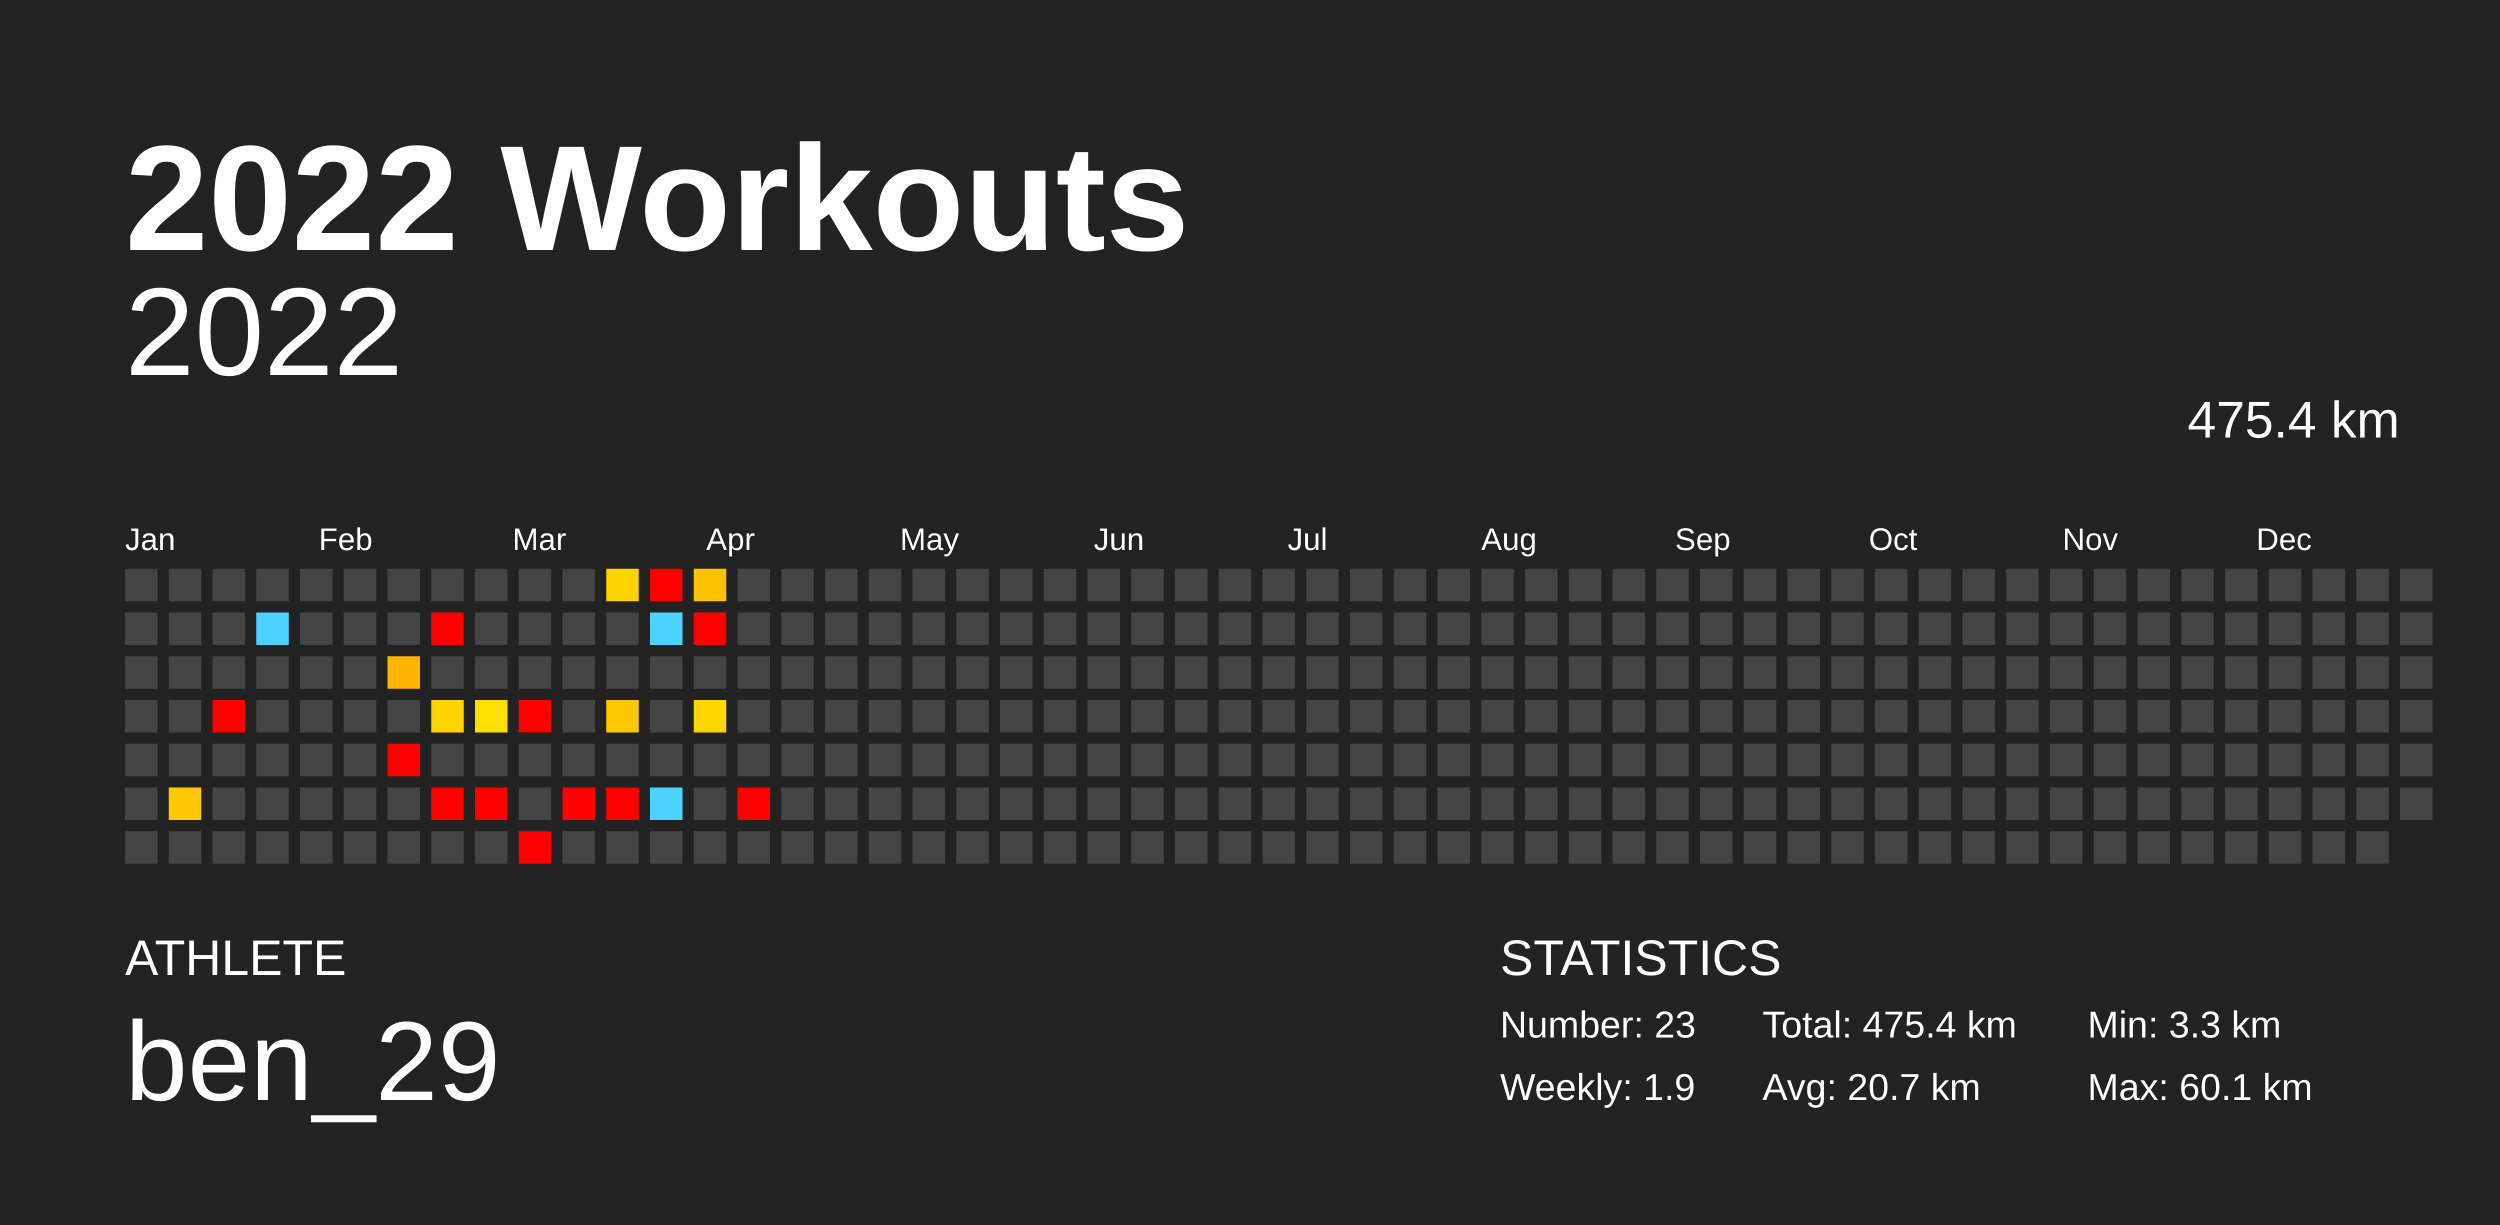
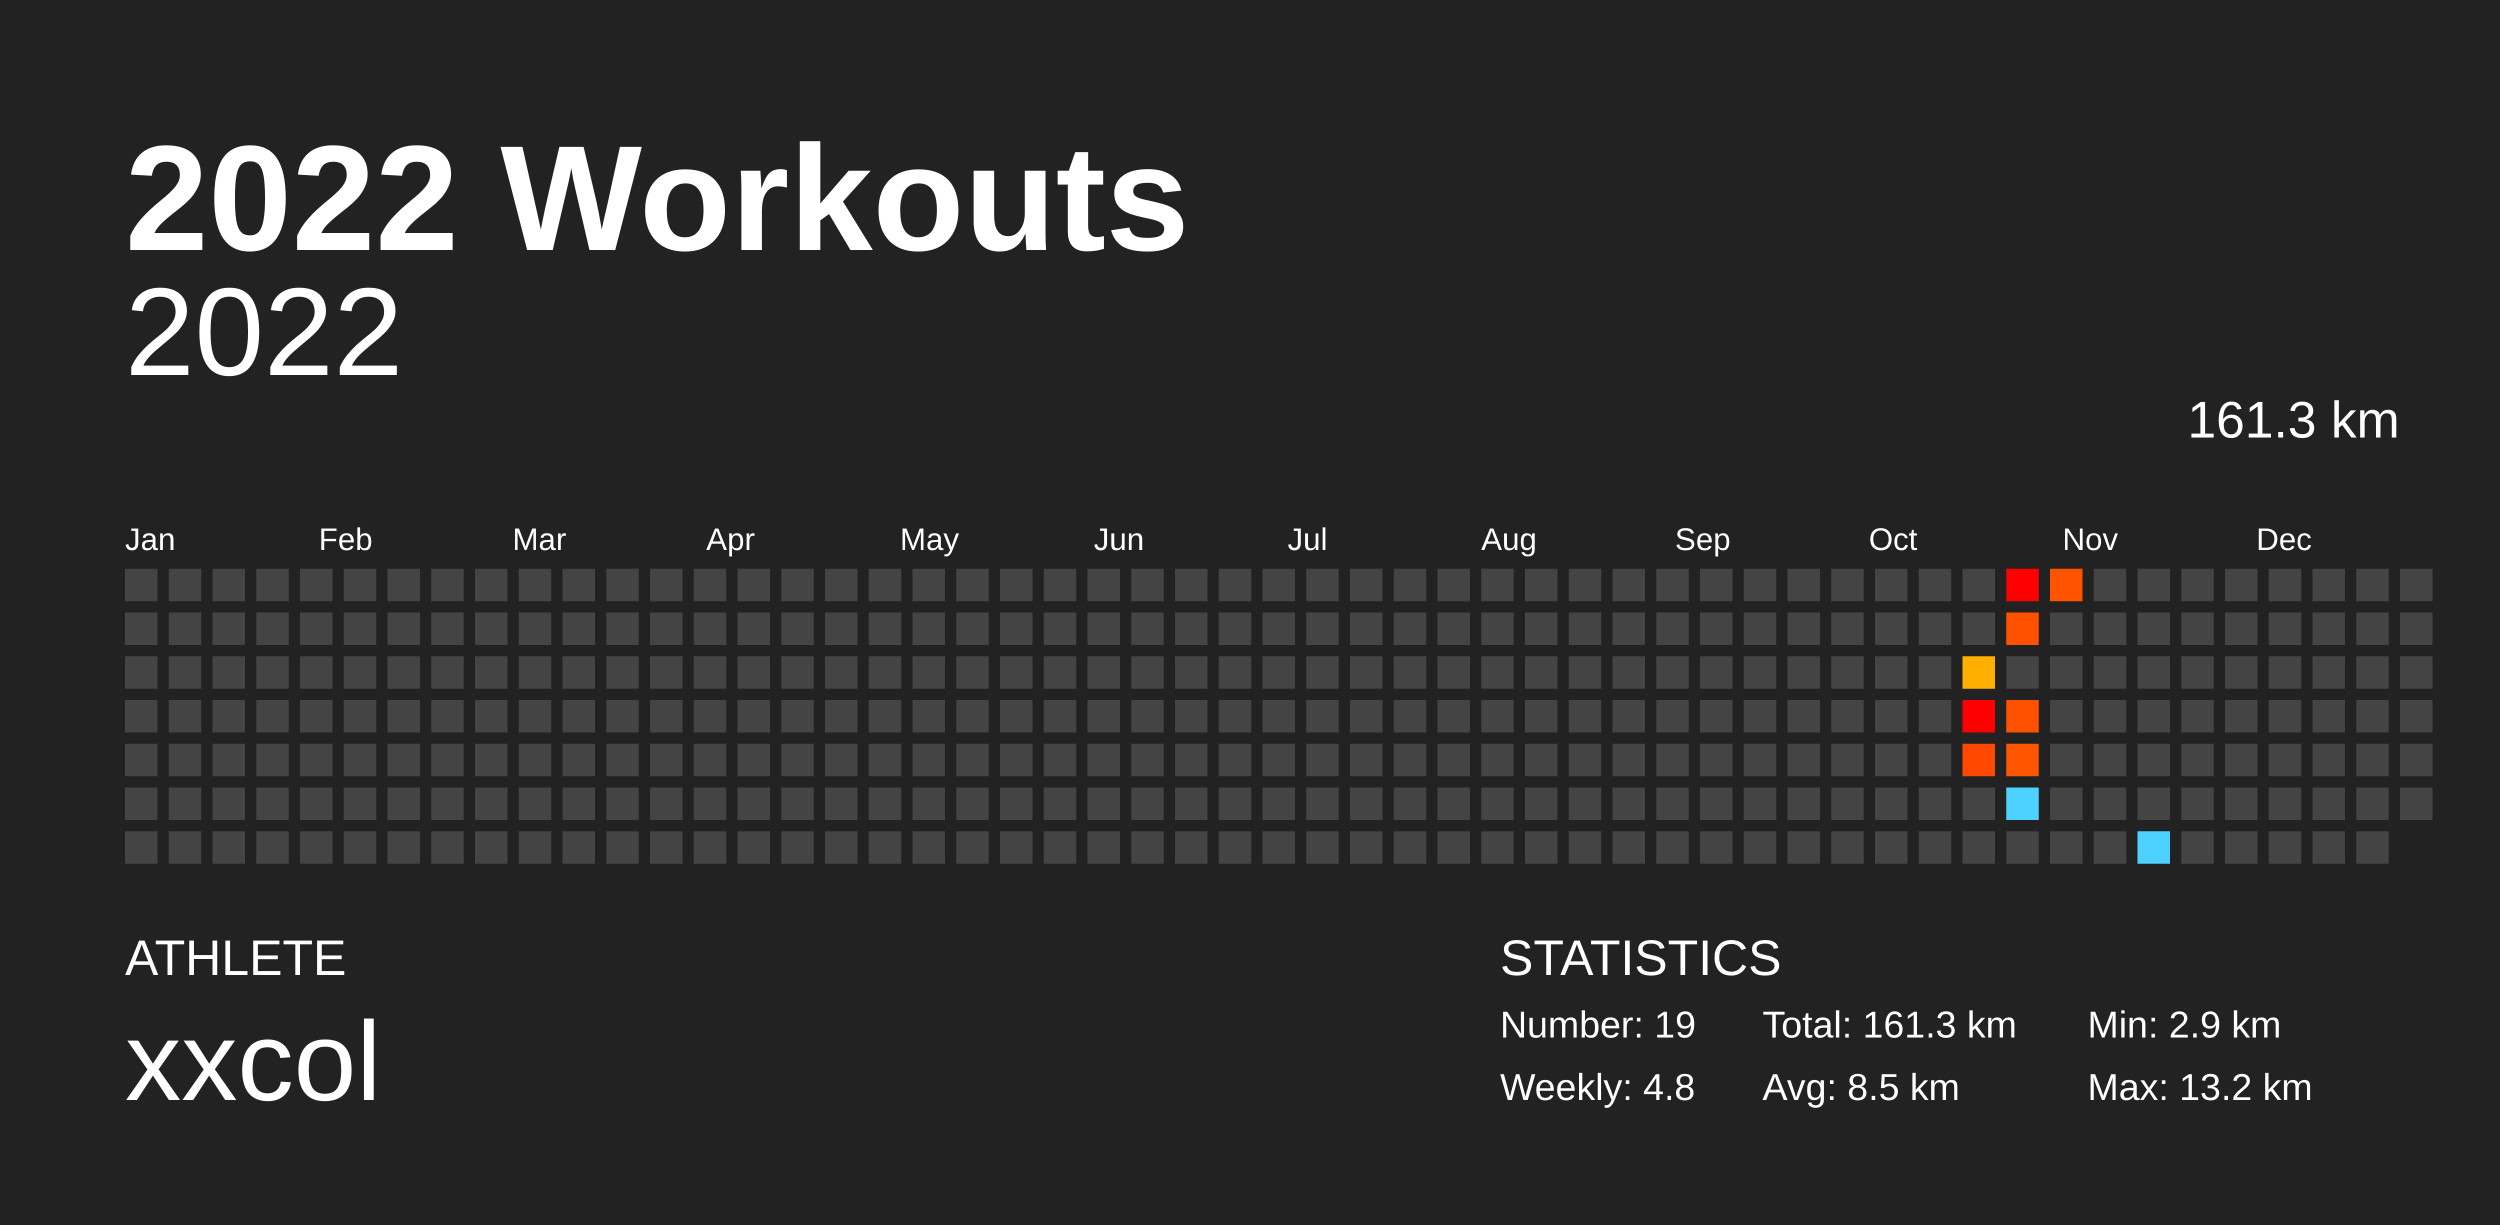
<svg xmlns="http://www.w3.org/2000/svg" baseProfile="full" height="98mm" version="1.1" viewBox="0,0,200,98" width="200mm">
  <defs />
  <rect fill="#222222" height="98" width="200" x="0" y="0" />
  <text fill="#FFFFFF" style="font-size:12px; font-family:Arial; font-weight:bold;" x="10" y="20">2022 Workouts</text>
  <text fill="#FFFFFF" style="font-size:4px; font-family:Arial" x="10" y="78">ATHLETE</text>
-   <text fill="#FFFFFF" style="font-size:9px; font-family:Arial" x="10" y="88">ben_29</text>
+   <text fill="#FFFFFF" style="font-size:9px; font-family:Arial" x="10" y="88">xxcol</text>
  <text fill="#FFFFFF" style="font-size:4px; font-family:Arial" x="120" y="78">STATISTICS</text>
-   <text fill="#FFFFFF" style="font-size:3px; font-family:Arial" x="120" y="83">Number: 23</text>
-   <text fill="#FFFFFF" style="font-size:3px; font-family:Arial" x="120" y="88">Weekly: 1.9</text>
-   <text fill="#FFFFFF" style="font-size:3px; font-family:Arial" x="141" y="83">Total: 475.4 km</text>
-   <text fill="#FFFFFF" style="font-size:3px; font-family:Arial" x="141" y="88">Avg: 20.7 km</text>
-   <text fill="#FFFFFF" style="font-size:3px; font-family:Arial" x="167" y="83">Min: 3.3 km</text>
-   <text fill="#FFFFFF" style="font-size:3px; font-family:Arial" x="167" y="88">Max: 60.1 km</text>
+   <text fill="#FFFFFF" style="font-size:3px; font-family:Arial" x="120" y="83">Number: 19</text>
+   <text fill="#FFFFFF" style="font-size:3px; font-family:Arial" x="120" y="88">Weekly: 4.8</text>
+   <text fill="#FFFFFF" style="font-size:3px; font-family:Arial" x="141" y="83">Total: 161.3 km</text>
+   <text fill="#FFFFFF" style="font-size:3px; font-family:Arial" x="141" y="88">Avg: 8.5 km</text>
+   <text fill="#FFFFFF" style="font-size:3px; font-family:Arial" x="167" y="83">Min: 2.9 km</text>
+   <text fill="#FFFFFF" style="font-size:3px; font-family:Arial" x="167" y="88">Max: 13.2 km</text>
  <text alignment-baseline="hanging" fill="#FFFFFF" style="font-size:10.0px; font-family:Arial;" x="10" y="30">2022</text>
-   <text alignment-baseline="hanging" fill="#FFFFFF" style="font-size:4.125px; font-family:Arial;" x="175" y="35">475.4 km</text>
+   <text alignment-baseline="hanging" fill="#FFFFFF" style="font-size:4.125px; font-family:Arial;" x="175" y="35">161.3 km</text>
  <text fill="#FFFFFF" style="font-size:2.5px; font-family:Arial" x="10.0" y="44">Jan</text>
  <text fill="#FFFFFF" style="font-size:2.5px; font-family:Arial" x="25.5" y="44">Feb</text>
  <text fill="#FFFFFF" style="font-size:2.5px; font-family:Arial" x="41.0" y="44">Mar</text>
  <text fill="#FFFFFF" style="font-size:2.5px; font-family:Arial" x="56.5" y="44">Apr</text>
  <text fill="#FFFFFF" style="font-size:2.5px; font-family:Arial" x="72.0" y="44">May</text>
  <text fill="#FFFFFF" style="font-size:2.5px; font-family:Arial" x="87.5" y="44">Jun</text>
  <text fill="#FFFFFF" style="font-size:2.5px; font-family:Arial" x="103.0" y="44">Jul</text>
  <text fill="#FFFFFF" style="font-size:2.5px; font-family:Arial" x="118.5" y="44">Aug</text>
  <text fill="#FFFFFF" style="font-size:2.5px; font-family:Arial" x="134.0" y="44">Sep</text>
  <text fill="#FFFFFF" style="font-size:2.5px; font-family:Arial" x="149.5" y="44">Oct</text>
  <text fill="#FFFFFF" style="font-size:2.5px; font-family:Arial" x="165.0" y="44">Nov</text>
  <text fill="#FFFFFF" style="font-size:2.5px; font-family:Arial" x="180.5" y="44">Dec</text>
  <rect fill="#444444" height="2.6" width="2.6" x="10.0" y="45.5" />
  <rect fill="#444444" height="2.6" width="2.6" x="10.0" y="49.0" />
  <rect fill="#444444" height="2.6" width="2.6" x="10.0" y="52.5" />
  <rect fill="#444444" height="2.6" width="2.6" x="10.0" y="56.0" />
  <rect fill="#444444" height="2.6" width="2.6" x="10.0" y="59.5" />
  <rect fill="#444444" height="2.6" width="2.6" x="10.0" y="63.0" />
  <rect fill="#444444" height="2.6" width="2.6" x="10.0" y="66.5" />
  <rect fill="#444444" height="2.6" width="2.6" x="13.5" y="45.5" />
  <rect fill="#444444" height="2.6" width="2.6" x="13.5" y="49.0" />
  <rect fill="#444444" height="2.6" width="2.6" x="13.5" y="52.5" />
  <rect fill="#444444" height="2.6" width="2.6" x="13.5" y="56.0" />
  <rect fill="#444444" height="2.6" width="2.6" x="13.5" y="59.5" />
-   <rect fill="#ffc800" height="2.6" width="2.6" x="13.5" y="63.0" />
+   <rect fill="#444444" height="2.6" width="2.6" x="13.5" y="63.0" />
  <rect fill="#444444" height="2.6" width="2.6" x="13.5" y="66.5" />
  <rect fill="#444444" height="2.6" width="2.6" x="17.0" y="45.5" />
  <rect fill="#444444" height="2.6" width="2.6" x="17.0" y="49.0" />
  <rect fill="#444444" height="2.6" width="2.6" x="17.0" y="52.5" />
-   <rect fill="red" height="2.6" width="2.6" x="17.0" y="56.0" />
+   <rect fill="#444444" height="2.6" width="2.6" x="17.0" y="56.0" />
  <rect fill="#444444" height="2.6" width="2.6" x="17.0" y="59.5" />
  <rect fill="#444444" height="2.6" width="2.6" x="17.0" y="63.0" />
  <rect fill="#444444" height="2.6" width="2.6" x="17.0" y="66.5" />
  <rect fill="#444444" height="2.6" width="2.6" x="20.5" y="45.5" />
-   <rect fill="#4dd2ff" height="2.6" width="2.6" x="20.5" y="49.0" />
+   <rect fill="#444444" height="2.6" width="2.6" x="20.5" y="49.0" />
  <rect fill="#444444" height="2.6" width="2.6" x="20.5" y="52.5" />
  <rect fill="#444444" height="2.6" width="2.6" x="20.5" y="56.0" />
  <rect fill="#444444" height="2.6" width="2.6" x="20.5" y="59.5" />
  <rect fill="#444444" height="2.6" width="2.6" x="20.5" y="63.0" />
  <rect fill="#444444" height="2.6" width="2.6" x="20.5" y="66.5" />
  <rect fill="#444444" height="2.6" width="2.6" x="24.0" y="45.5" />
  <rect fill="#444444" height="2.6" width="2.6" x="24.0" y="49.0" />
  <rect fill="#444444" height="2.6" width="2.6" x="24.0" y="52.5" />
  <rect fill="#444444" height="2.6" width="2.6" x="24.0" y="56.0" />
  <rect fill="#444444" height="2.6" width="2.6" x="24.0" y="59.5" />
  <rect fill="#444444" height="2.6" width="2.6" x="24.0" y="63.0" />
  <rect fill="#444444" height="2.6" width="2.6" x="24.0" y="66.5" />
  <rect fill="#444444" height="2.6" width="2.6" x="27.5" y="45.5" />
  <rect fill="#444444" height="2.6" width="2.6" x="27.5" y="49.0" />
  <rect fill="#444444" height="2.6" width="2.6" x="27.5" y="52.5" />
  <rect fill="#444444" height="2.6" width="2.6" x="27.5" y="56.0" />
  <rect fill="#444444" height="2.6" width="2.6" x="27.5" y="59.5" />
  <rect fill="#444444" height="2.6" width="2.6" x="27.5" y="63.0" />
  <rect fill="#444444" height="2.6" width="2.6" x="27.5" y="66.5" />
  <rect fill="#444444" height="2.6" width="2.6" x="31.0" y="45.5" />
  <rect fill="#444444" height="2.6" width="2.6" x="31.0" y="49.0" />
-   <rect fill="#ffb400" height="2.6" width="2.6" x="31.0" y="52.5" />
+   <rect fill="#444444" height="2.6" width="2.6" x="31.0" y="52.5" />
  <rect fill="#444444" height="2.6" width="2.6" x="31.0" y="56.0" />
-   <rect fill="red" height="2.6" width="2.6" x="31.0" y="59.5" />
+   <rect fill="#444444" height="2.6" width="2.6" x="31.0" y="59.5" />
  <rect fill="#444444" height="2.6" width="2.6" x="31.0" y="63.0" />
  <rect fill="#444444" height="2.6" width="2.6" x="31.0" y="66.5" />
  <rect fill="#444444" height="2.6" width="2.6" x="34.5" y="45.5" />
-   <rect fill="red" height="2.6" width="2.6" x="34.5" y="49.0" />
+   <rect fill="#444444" height="2.6" width="2.6" x="34.5" y="49.0" />
  <rect fill="#444444" height="2.6" width="2.6" x="34.5" y="52.5" />
-   <rect fill="#ffd400" height="2.6" width="2.6" x="34.5" y="56.0" />
+   <rect fill="#444444" height="2.6" width="2.6" x="34.5" y="56.0" />
  <rect fill="#444444" height="2.6" width="2.6" x="34.5" y="59.5" />
-   <rect fill="red" height="2.6" width="2.6" x="34.5" y="63.0" />
+   <rect fill="#444444" height="2.6" width="2.6" x="34.5" y="63.0" />
  <rect fill="#444444" height="2.6" width="2.6" x="34.5" y="66.5" />
  <rect fill="#444444" height="2.6" width="2.6" x="38.0" y="45.5" />
  <rect fill="#444444" height="2.6" width="2.6" x="38.0" y="49.0" />
  <rect fill="#444444" height="2.6" width="2.6" x="38.0" y="52.5" />
-   <rect fill="#ffdf00" height="2.6" width="2.6" x="38.0" y="56.0" />
+   <rect fill="#444444" height="2.6" width="2.6" x="38.0" y="56.0" />
  <rect fill="#444444" height="2.6" width="2.6" x="38.0" y="59.5" />
-   <rect fill="red" height="2.6" width="2.6" x="38.0" y="63.0" />
+   <rect fill="#444444" height="2.6" width="2.6" x="38.0" y="63.0" />
  <rect fill="#444444" height="2.6" width="2.6" x="38.0" y="66.5" />
  <rect fill="#444444" height="2.6" width="2.6" x="41.5" y="45.5" />
  <rect fill="#444444" height="2.6" width="2.6" x="41.5" y="49.0" />
  <rect fill="#444444" height="2.6" width="2.6" x="41.5" y="52.5" />
-   <rect fill="red" height="2.6" width="2.6" x="41.5" y="56.0" />
+   <rect fill="#444444" height="2.6" width="2.6" x="41.5" y="56.0" />
  <rect fill="#444444" height="2.6" width="2.6" x="41.5" y="59.5" />
  <rect fill="#444444" height="2.6" width="2.6" x="41.5" y="63.0" />
-   <rect fill="red" height="2.6" width="2.6" x="41.5" y="66.5" />
+   <rect fill="#444444" height="2.6" width="2.6" x="41.5" y="66.5" />
  <rect fill="#444444" height="2.6" width="2.6" x="45.0" y="45.5" />
  <rect fill="#444444" height="2.6" width="2.6" x="45.0" y="49.0" />
  <rect fill="#444444" height="2.6" width="2.6" x="45.0" y="52.5" />
  <rect fill="#444444" height="2.6" width="2.6" x="45.0" y="56.0" />
  <rect fill="#444444" height="2.6" width="2.6" x="45.0" y="59.5" />
-   <rect fill="red" height="2.6" width="2.6" x="45.0" y="63.0" />
+   <rect fill="#444444" height="2.6" width="2.6" x="45.0" y="63.0" />
  <rect fill="#444444" height="2.6" width="2.6" x="45.0" y="66.5" />
-   <rect fill="#ffd300" height="2.6" width="2.6" x="48.5" y="45.5" />
+   <rect fill="#444444" height="2.6" width="2.6" x="48.5" y="45.5" />
  <rect fill="#444444" height="2.6" width="2.6" x="48.5" y="49.0" />
  <rect fill="#444444" height="2.6" width="2.6" x="48.5" y="52.5" />
-   <rect fill="#ffc700" height="2.6" width="2.6" x="48.5" y="56.0" />
+   <rect fill="#444444" height="2.6" width="2.6" x="48.5" y="56.0" />
  <rect fill="#444444" height="2.6" width="2.6" x="48.5" y="59.5" />
-   <rect fill="red" height="2.6" width="2.6" x="48.5" y="63.0" />
+   <rect fill="#444444" height="2.6" width="2.6" x="48.5" y="63.0" />
  <rect fill="#444444" height="2.6" width="2.6" x="48.5" y="66.5" />
-   <rect fill="red" height="2.6" width="2.6" x="52.0" y="45.5" />
-   <rect fill="#4dd2ff" height="2.6" width="2.6" x="52.0" y="49.0" />
+   <rect fill="#444444" height="2.6" width="2.6" x="52.0" y="45.5" />
+   <rect fill="#444444" height="2.6" width="2.6" x="52.0" y="49.0" />
  <rect fill="#444444" height="2.6" width="2.6" x="52.0" y="52.5" />
  <rect fill="#444444" height="2.6" width="2.6" x="52.0" y="56.0" />
  <rect fill="#444444" height="2.6" width="2.6" x="52.0" y="59.5" />
-   <rect fill="#4dd2ff" height="2.6" width="2.6" x="52.0" y="63.0" />
+   <rect fill="#444444" height="2.6" width="2.6" x="52.0" y="63.0" />
  <rect fill="#444444" height="2.6" width="2.6" x="52.0" y="66.5" />
-   <rect fill="#ffc100" height="2.6" width="2.6" x="55.5" y="45.5" />
-   <rect fill="red" height="2.6" width="2.6" x="55.5" y="49.0" />
+   <rect fill="#444444" height="2.6" width="2.6" x="55.5" y="45.5" />
+   <rect fill="#444444" height="2.6" width="2.6" x="55.5" y="49.0" />
  <rect fill="#444444" height="2.6" width="2.6" x="55.5" y="52.5" />
-   <rect fill="#ffd700" height="2.6" width="2.6" x="55.5" y="56.0" />
+   <rect fill="#444444" height="2.6" width="2.6" x="55.5" y="56.0" />
  <rect fill="#444444" height="2.6" width="2.6" x="55.5" y="59.5" />
  <rect fill="#444444" height="2.6" width="2.6" x="55.5" y="63.0" />
  <rect fill="#444444" height="2.6" width="2.6" x="55.5" y="66.5" />
  <rect fill="#444444" height="2.6" width="2.6" x="59.0" y="45.5" />
  <rect fill="#444444" height="2.6" width="2.6" x="59.0" y="49.0" />
  <rect fill="#444444" height="2.6" width="2.6" x="59.0" y="52.5" />
  <rect fill="#444444" height="2.6" width="2.6" x="59.0" y="56.0" />
  <rect fill="#444444" height="2.6" width="2.6" x="59.0" y="59.5" />
-   <rect fill="red" height="2.6" width="2.6" x="59.0" y="63.0" />
+   <rect fill="#444444" height="2.6" width="2.6" x="59.0" y="63.0" />
  <rect fill="#444444" height="2.6" width="2.6" x="59.0" y="66.5" />
  <rect fill="#444444" height="2.6" width="2.6" x="62.5" y="45.5" />
  <rect fill="#444444" height="2.6" width="2.6" x="62.5" y="49.0" />
  <rect fill="#444444" height="2.6" width="2.6" x="62.5" y="52.5" />
  <rect fill="#444444" height="2.6" width="2.6" x="62.5" y="56.0" />
  <rect fill="#444444" height="2.6" width="2.6" x="62.5" y="59.5" />
  <rect fill="#444444" height="2.6" width="2.6" x="62.5" y="63.0" />
  <rect fill="#444444" height="2.6" width="2.6" x="62.5" y="66.5" />
  <rect fill="#444444" height="2.6" width="2.6" x="66.0" y="45.5" />
  <rect fill="#444444" height="2.6" width="2.6" x="66.0" y="49.0" />
  <rect fill="#444444" height="2.6" width="2.6" x="66.0" y="52.5" />
  <rect fill="#444444" height="2.6" width="2.6" x="66.0" y="56.0" />
  <rect fill="#444444" height="2.6" width="2.6" x="66.0" y="59.5" />
  <rect fill="#444444" height="2.6" width="2.6" x="66.0" y="63.0" />
  <rect fill="#444444" height="2.6" width="2.6" x="66.0" y="66.5" />
  <rect fill="#444444" height="2.6" width="2.6" x="69.5" y="45.5" />
  <rect fill="#444444" height="2.6" width="2.6" x="69.5" y="49.0" />
  <rect fill="#444444" height="2.6" width="2.6" x="69.5" y="52.5" />
  <rect fill="#444444" height="2.6" width="2.6" x="69.5" y="56.0" />
  <rect fill="#444444" height="2.6" width="2.6" x="69.5" y="59.5" />
  <rect fill="#444444" height="2.6" width="2.6" x="69.5" y="63.0" />
  <rect fill="#444444" height="2.6" width="2.6" x="69.5" y="66.5" />
  <rect fill="#444444" height="2.6" width="2.6" x="73.0" y="45.5" />
  <rect fill="#444444" height="2.6" width="2.6" x="73.0" y="49.0" />
  <rect fill="#444444" height="2.6" width="2.6" x="73.0" y="52.5" />
  <rect fill="#444444" height="2.6" width="2.6" x="73.0" y="56.0" />
  <rect fill="#444444" height="2.6" width="2.6" x="73.0" y="59.5" />
  <rect fill="#444444" height="2.6" width="2.6" x="73.0" y="63.0" />
  <rect fill="#444444" height="2.6" width="2.6" x="73.0" y="66.5" />
  <rect fill="#444444" height="2.6" width="2.6" x="76.5" y="45.5" />
  <rect fill="#444444" height="2.6" width="2.6" x="76.5" y="49.0" />
  <rect fill="#444444" height="2.6" width="2.6" x="76.5" y="52.5" />
  <rect fill="#444444" height="2.6" width="2.6" x="76.5" y="56.0" />
  <rect fill="#444444" height="2.6" width="2.6" x="76.5" y="59.5" />
  <rect fill="#444444" height="2.6" width="2.6" x="76.5" y="63.0" />
  <rect fill="#444444" height="2.6" width="2.6" x="76.5" y="66.5" />
  <rect fill="#444444" height="2.6" width="2.6" x="80.0" y="45.5" />
  <rect fill="#444444" height="2.6" width="2.6" x="80.0" y="49.0" />
  <rect fill="#444444" height="2.6" width="2.6" x="80.0" y="52.5" />
  <rect fill="#444444" height="2.6" width="2.6" x="80.0" y="56.0" />
  <rect fill="#444444" height="2.6" width="2.6" x="80.0" y="59.5" />
  <rect fill="#444444" height="2.6" width="2.6" x="80.0" y="63.0" />
  <rect fill="#444444" height="2.6" width="2.6" x="80.0" y="66.5" />
  <rect fill="#444444" height="2.6" width="2.6" x="83.5" y="45.5" />
  <rect fill="#444444" height="2.6" width="2.6" x="83.5" y="49.0" />
  <rect fill="#444444" height="2.6" width="2.6" x="83.5" y="52.5" />
  <rect fill="#444444" height="2.6" width="2.6" x="83.5" y="56.0" />
  <rect fill="#444444" height="2.6" width="2.6" x="83.5" y="59.5" />
  <rect fill="#444444" height="2.6" width="2.6" x="83.5" y="63.0" />
  <rect fill="#444444" height="2.6" width="2.6" x="83.5" y="66.5" />
  <rect fill="#444444" height="2.6" width="2.6" x="87.0" y="45.5" />
  <rect fill="#444444" height="2.6" width="2.6" x="87.0" y="49.0" />
  <rect fill="#444444" height="2.6" width="2.6" x="87.0" y="52.5" />
  <rect fill="#444444" height="2.6" width="2.6" x="87.0" y="56.0" />
  <rect fill="#444444" height="2.6" width="2.6" x="87.0" y="59.5" />
  <rect fill="#444444" height="2.6" width="2.6" x="87.0" y="63.0" />
  <rect fill="#444444" height="2.6" width="2.6" x="87.0" y="66.5" />
  <rect fill="#444444" height="2.6" width="2.6" x="90.5" y="45.5" />
  <rect fill="#444444" height="2.6" width="2.6" x="90.5" y="49.0" />
  <rect fill="#444444" height="2.6" width="2.6" x="90.5" y="52.5" />
  <rect fill="#444444" height="2.6" width="2.6" x="90.5" y="56.0" />
  <rect fill="#444444" height="2.6" width="2.6" x="90.5" y="59.5" />
  <rect fill="#444444" height="2.6" width="2.6" x="90.5" y="63.0" />
  <rect fill="#444444" height="2.6" width="2.6" x="90.5" y="66.5" />
  <rect fill="#444444" height="2.6" width="2.6" x="94.0" y="45.5" />
  <rect fill="#444444" height="2.6" width="2.6" x="94.0" y="49.0" />
  <rect fill="#444444" height="2.6" width="2.6" x="94.0" y="52.5" />
  <rect fill="#444444" height="2.6" width="2.6" x="94.0" y="56.0" />
  <rect fill="#444444" height="2.6" width="2.6" x="94.0" y="59.5" />
  <rect fill="#444444" height="2.6" width="2.6" x="94.0" y="63.0" />
  <rect fill="#444444" height="2.6" width="2.6" x="94.0" y="66.5" />
  <rect fill="#444444" height="2.6" width="2.6" x="97.5" y="45.5" />
  <rect fill="#444444" height="2.6" width="2.6" x="97.5" y="49.0" />
  <rect fill="#444444" height="2.6" width="2.6" x="97.5" y="52.5" />
  <rect fill="#444444" height="2.6" width="2.6" x="97.5" y="56.0" />
  <rect fill="#444444" height="2.6" width="2.6" x="97.5" y="59.5" />
  <rect fill="#444444" height="2.6" width="2.6" x="97.5" y="63.0" />
  <rect fill="#444444" height="2.6" width="2.6" x="97.5" y="66.5" />
  <rect fill="#444444" height="2.6" width="2.6" x="101.0" y="45.5" />
  <rect fill="#444444" height="2.6" width="2.6" x="101.0" y="49.0" />
  <rect fill="#444444" height="2.6" width="2.6" x="101.0" y="52.5" />
  <rect fill="#444444" height="2.6" width="2.6" x="101.0" y="56.0" />
  <rect fill="#444444" height="2.6" width="2.6" x="101.0" y="59.5" />
  <rect fill="#444444" height="2.6" width="2.6" x="101.0" y="63.0" />
  <rect fill="#444444" height="2.6" width="2.6" x="101.0" y="66.5" />
  <rect fill="#444444" height="2.6" width="2.6" x="104.5" y="45.5" />
  <rect fill="#444444" height="2.6" width="2.6" x="104.5" y="49.0" />
  <rect fill="#444444" height="2.6" width="2.6" x="104.5" y="52.5" />
  <rect fill="#444444" height="2.6" width="2.6" x="104.5" y="56.0" />
  <rect fill="#444444" height="2.6" width="2.6" x="104.5" y="59.5" />
  <rect fill="#444444" height="2.6" width="2.6" x="104.5" y="63.0" />
  <rect fill="#444444" height="2.6" width="2.6" x="104.5" y="66.5" />
  <rect fill="#444444" height="2.6" width="2.6" x="108.0" y="45.5" />
  <rect fill="#444444" height="2.6" width="2.6" x="108.0" y="49.0" />
  <rect fill="#444444" height="2.6" width="2.6" x="108.0" y="52.5" />
  <rect fill="#444444" height="2.6" width="2.6" x="108.0" y="56.0" />
  <rect fill="#444444" height="2.6" width="2.6" x="108.0" y="59.5" />
  <rect fill="#444444" height="2.6" width="2.6" x="108.0" y="63.0" />
  <rect fill="#444444" height="2.6" width="2.6" x="108.0" y="66.5" />
  <rect fill="#444444" height="2.6" width="2.6" x="111.5" y="45.5" />
  <rect fill="#444444" height="2.6" width="2.6" x="111.5" y="49.0" />
  <rect fill="#444444" height="2.6" width="2.6" x="111.5" y="52.5" />
  <rect fill="#444444" height="2.6" width="2.6" x="111.5" y="56.0" />
  <rect fill="#444444" height="2.6" width="2.6" x="111.5" y="59.5" />
  <rect fill="#444444" height="2.6" width="2.6" x="111.5" y="63.0" />
  <rect fill="#444444" height="2.6" width="2.6" x="111.5" y="66.5" />
  <rect fill="#444444" height="2.6" width="2.6" x="115.0" y="45.5" />
  <rect fill="#444444" height="2.6" width="2.6" x="115.0" y="49.0" />
  <rect fill="#444444" height="2.6" width="2.6" x="115.0" y="52.5" />
  <rect fill="#444444" height="2.6" width="2.6" x="115.0" y="56.0" />
  <rect fill="#444444" height="2.6" width="2.6" x="115.0" y="59.5" />
  <rect fill="#444444" height="2.6" width="2.6" x="115.0" y="63.0" />
  <rect fill="#444444" height="2.6" width="2.6" x="115.0" y="66.5" />
  <rect fill="#444444" height="2.6" width="2.6" x="118.5" y="45.5" />
  <rect fill="#444444" height="2.6" width="2.6" x="118.5" y="49.0" />
  <rect fill="#444444" height="2.6" width="2.6" x="118.5" y="52.5" />
  <rect fill="#444444" height="2.6" width="2.6" x="118.5" y="56.0" />
  <rect fill="#444444" height="2.6" width="2.6" x="118.5" y="59.5" />
  <rect fill="#444444" height="2.6" width="2.6" x="118.5" y="63.0" />
  <rect fill="#444444" height="2.6" width="2.6" x="118.5" y="66.5" />
  <rect fill="#444444" height="2.6" width="2.6" x="122.0" y="45.5" />
  <rect fill="#444444" height="2.6" width="2.6" x="122.0" y="49.0" />
  <rect fill="#444444" height="2.6" width="2.6" x="122.0" y="52.5" />
  <rect fill="#444444" height="2.6" width="2.6" x="122.0" y="56.0" />
  <rect fill="#444444" height="2.6" width="2.6" x="122.0" y="59.5" />
  <rect fill="#444444" height="2.6" width="2.6" x="122.0" y="63.0" />
  <rect fill="#444444" height="2.6" width="2.6" x="122.0" y="66.5" />
  <rect fill="#444444" height="2.6" width="2.6" x="125.5" y="45.5" />
  <rect fill="#444444" height="2.6" width="2.6" x="125.5" y="49.0" />
  <rect fill="#444444" height="2.6" width="2.6" x="125.5" y="52.5" />
  <rect fill="#444444" height="2.6" width="2.6" x="125.5" y="56.0" />
  <rect fill="#444444" height="2.6" width="2.6" x="125.5" y="59.5" />
  <rect fill="#444444" height="2.6" width="2.6" x="125.5" y="63.0" />
  <rect fill="#444444" height="2.6" width="2.6" x="125.5" y="66.5" />
  <rect fill="#444444" height="2.6" width="2.6" x="129.0" y="45.5" />
  <rect fill="#444444" height="2.6" width="2.6" x="129.0" y="49.0" />
  <rect fill="#444444" height="2.6" width="2.6" x="129.0" y="52.5" />
  <rect fill="#444444" height="2.6" width="2.6" x="129.0" y="56.0" />
  <rect fill="#444444" height="2.6" width="2.6" x="129.0" y="59.5" />
  <rect fill="#444444" height="2.6" width="2.6" x="129.0" y="63.0" />
  <rect fill="#444444" height="2.6" width="2.6" x="129.0" y="66.5" />
  <rect fill="#444444" height="2.6" width="2.6" x="132.5" y="45.5" />
  <rect fill="#444444" height="2.6" width="2.6" x="132.5" y="49.0" />
  <rect fill="#444444" height="2.6" width="2.6" x="132.5" y="52.5" />
  <rect fill="#444444" height="2.6" width="2.6" x="132.5" y="56.0" />
  <rect fill="#444444" height="2.6" width="2.6" x="132.5" y="59.5" />
  <rect fill="#444444" height="2.6" width="2.6" x="132.5" y="63.0" />
  <rect fill="#444444" height="2.6" width="2.6" x="132.5" y="66.5" />
  <rect fill="#444444" height="2.6" width="2.6" x="136.0" y="45.5" />
  <rect fill="#444444" height="2.6" width="2.6" x="136.0" y="49.0" />
  <rect fill="#444444" height="2.6" width="2.6" x="136.0" y="52.5" />
  <rect fill="#444444" height="2.6" width="2.6" x="136.0" y="56.0" />
  <rect fill="#444444" height="2.6" width="2.6" x="136.0" y="59.5" />
  <rect fill="#444444" height="2.6" width="2.6" x="136.0" y="63.0" />
  <rect fill="#444444" height="2.6" width="2.6" x="136.0" y="66.5" />
  <rect fill="#444444" height="2.6" width="2.6" x="139.5" y="45.5" />
  <rect fill="#444444" height="2.6" width="2.6" x="139.5" y="49.0" />
  <rect fill="#444444" height="2.6" width="2.6" x="139.5" y="52.5" />
  <rect fill="#444444" height="2.6" width="2.6" x="139.5" y="56.0" />
  <rect fill="#444444" height="2.6" width="2.6" x="139.5" y="59.5" />
  <rect fill="#444444" height="2.6" width="2.6" x="139.5" y="63.0" />
  <rect fill="#444444" height="2.6" width="2.6" x="139.5" y="66.5" />
  <rect fill="#444444" height="2.6" width="2.6" x="143.0" y="45.5" />
  <rect fill="#444444" height="2.6" width="2.6" x="143.0" y="49.0" />
  <rect fill="#444444" height="2.6" width="2.6" x="143.0" y="52.5" />
  <rect fill="#444444" height="2.6" width="2.6" x="143.0" y="56.0" />
  <rect fill="#444444" height="2.6" width="2.6" x="143.0" y="59.5" />
  <rect fill="#444444" height="2.6" width="2.6" x="143.0" y="63.0" />
  <rect fill="#444444" height="2.6" width="2.6" x="143.0" y="66.5" />
  <rect fill="#444444" height="2.6" width="2.6" x="146.5" y="45.5" />
  <rect fill="#444444" height="2.6" width="2.6" x="146.5" y="49.0" />
  <rect fill="#444444" height="2.6" width="2.6" x="146.5" y="52.5" />
  <rect fill="#444444" height="2.6" width="2.6" x="146.5" y="56.0" />
  <rect fill="#444444" height="2.6" width="2.6" x="146.5" y="59.5" />
  <rect fill="#444444" height="2.6" width="2.6" x="146.5" y="63.0" />
  <rect fill="#444444" height="2.6" width="2.6" x="146.5" y="66.5" />
  <rect fill="#444444" height="2.6" width="2.6" x="150.0" y="45.5" />
  <rect fill="#444444" height="2.6" width="2.6" x="150.0" y="49.0" />
  <rect fill="#444444" height="2.6" width="2.6" x="150.0" y="52.5" />
  <rect fill="#444444" height="2.6" width="2.6" x="150.0" y="56.0" />
  <rect fill="#444444" height="2.6" width="2.6" x="150.0" y="59.5" />
  <rect fill="#444444" height="2.6" width="2.6" x="150.0" y="63.0" />
  <rect fill="#444444" height="2.6" width="2.6" x="150.0" y="66.5" />
  <rect fill="#444444" height="2.6" width="2.6" x="153.5" y="45.5" />
  <rect fill="#444444" height="2.6" width="2.6" x="153.5" y="49.0" />
  <rect fill="#444444" height="2.6" width="2.6" x="153.5" y="52.5" />
  <rect fill="#444444" height="2.6" width="2.6" x="153.5" y="56.0" />
  <rect fill="#444444" height="2.6" width="2.6" x="153.5" y="59.5" />
  <rect fill="#444444" height="2.6" width="2.6" x="153.5" y="63.0" />
  <rect fill="#444444" height="2.6" width="2.6" x="153.5" y="66.5" />
  <rect fill="#444444" height="2.6" width="2.6" x="157.0" y="45.5" />
  <rect fill="#444444" height="2.6" width="2.6" x="157.0" y="49.0" />
-   <rect fill="#444444" height="2.6" width="2.6" x="157.0" y="52.5" />
-   <rect fill="#444444" height="2.6" width="2.6" x="157.0" y="56.0" />
-   <rect fill="#444444" height="2.6" width="2.6" x="157.0" y="59.5" />
+   <rect fill="#ffaf00" height="2.6" width="2.6" x="157.0" y="52.5" />
+   <rect fill="red" height="2.6" width="2.6" x="157.0" y="56.0" />
+   <rect fill="#ff4900" height="2.6" width="2.6" x="157.0" y="59.5" />
  <rect fill="#444444" height="2.6" width="2.6" x="157.0" y="63.0" />
  <rect fill="#444444" height="2.6" width="2.6" x="157.0" y="66.5" />
-   <rect fill="#444444" height="2.6" width="2.6" x="160.5" y="45.5" />
-   <rect fill="#444444" height="2.6" width="2.6" x="160.5" y="49.0" />
+   <rect fill="red" height="2.6" width="2.6" x="160.5" y="45.5" />
+   <rect fill="#ff5100" height="2.6" width="2.6" x="160.5" y="49.0" />
  <rect fill="#444444" height="2.6" width="2.6" x="160.5" y="52.5" />
-   <rect fill="#444444" height="2.6" width="2.6" x="160.5" y="56.0" />
-   <rect fill="#444444" height="2.6" width="2.6" x="160.5" y="59.5" />
-   <rect fill="#444444" height="2.6" width="2.6" x="160.5" y="63.0" />
+   <rect fill="#ff5100" height="2.6" width="2.6" x="160.5" y="56.0" />
+   <rect fill="#ff5400" height="2.6" width="2.6" x="160.5" y="59.5" />
+   <rect fill="#4dd2ff" height="2.6" width="2.6" x="160.5" y="63.0" />
  <rect fill="#444444" height="2.6" width="2.6" x="160.5" y="66.5" />
-   <rect fill="#444444" height="2.6" width="2.6" x="164.0" y="45.5" />
+   <rect fill="#ff5300" height="2.6" width="2.6" x="164.0" y="45.5" />
  <rect fill="#444444" height="2.6" width="2.6" x="164.0" y="49.0" />
  <rect fill="#444444" height="2.6" width="2.6" x="164.0" y="52.5" />
  <rect fill="#444444" height="2.6" width="2.6" x="164.0" y="56.0" />
  <rect fill="#444444" height="2.6" width="2.6" x="164.0" y="59.5" />
  <rect fill="#444444" height="2.6" width="2.6" x="164.0" y="63.0" />
  <rect fill="#444444" height="2.6" width="2.6" x="164.0" y="66.5" />
  <rect fill="#444444" height="2.6" width="2.6" x="167.5" y="45.5" />
  <rect fill="#444444" height="2.6" width="2.6" x="167.5" y="49.0" />
  <rect fill="#444444" height="2.6" width="2.6" x="167.5" y="52.5" />
  <rect fill="#444444" height="2.6" width="2.6" x="167.5" y="56.0" />
  <rect fill="#444444" height="2.6" width="2.6" x="167.5" y="59.5" />
  <rect fill="#444444" height="2.6" width="2.6" x="167.5" y="63.0" />
  <rect fill="#444444" height="2.6" width="2.6" x="167.5" y="66.5" />
  <rect fill="#444444" height="2.6" width="2.6" x="171.0" y="45.5" />
  <rect fill="#444444" height="2.6" width="2.6" x="171.0" y="49.0" />
  <rect fill="#444444" height="2.6" width="2.6" x="171.0" y="52.5" />
  <rect fill="#444444" height="2.6" width="2.6" x="171.0" y="56.0" />
  <rect fill="#444444" height="2.6" width="2.6" x="171.0" y="59.5" />
  <rect fill="#444444" height="2.6" width="2.6" x="171.0" y="63.0" />
-   <rect fill="#444444" height="2.6" width="2.6" x="171.0" y="66.5" />
+   <rect fill="#4dd2ff" height="2.6" width="2.6" x="171.0" y="66.5" />
  <rect fill="#444444" height="2.6" width="2.6" x="174.5" y="45.5" />
  <rect fill="#444444" height="2.6" width="2.6" x="174.5" y="49.0" />
  <rect fill="#444444" height="2.6" width="2.6" x="174.5" y="52.5" />
  <rect fill="#444444" height="2.6" width="2.6" x="174.5" y="56.0" />
  <rect fill="#444444" height="2.6" width="2.6" x="174.5" y="59.5" />
  <rect fill="#444444" height="2.6" width="2.6" x="174.5" y="63.0" />
  <rect fill="#444444" height="2.6" width="2.6" x="174.5" y="66.5" />
  <rect fill="#444444" height="2.6" width="2.6" x="178.0" y="45.5" />
  <rect fill="#444444" height="2.6" width="2.6" x="178.0" y="49.0" />
  <rect fill="#444444" height="2.6" width="2.6" x="178.0" y="52.5" />
  <rect fill="#444444" height="2.6" width="2.6" x="178.0" y="56.0" />
  <rect fill="#444444" height="2.6" width="2.6" x="178.0" y="59.5" />
  <rect fill="#444444" height="2.6" width="2.6" x="178.0" y="63.0" />
  <rect fill="#444444" height="2.6" width="2.6" x="178.0" y="66.5" />
  <rect fill="#444444" height="2.6" width="2.6" x="181.5" y="45.5" />
  <rect fill="#444444" height="2.6" width="2.6" x="181.5" y="49.0" />
  <rect fill="#444444" height="2.6" width="2.6" x="181.5" y="52.5" />
  <rect fill="#444444" height="2.6" width="2.6" x="181.5" y="56.0" />
  <rect fill="#444444" height="2.6" width="2.6" x="181.5" y="59.5" />
  <rect fill="#444444" height="2.6" width="2.6" x="181.5" y="63.0" />
  <rect fill="#444444" height="2.6" width="2.6" x="181.5" y="66.5" />
  <rect fill="#444444" height="2.6" width="2.6" x="185.0" y="45.5" />
  <rect fill="#444444" height="2.6" width="2.6" x="185.0" y="49.0" />
  <rect fill="#444444" height="2.6" width="2.6" x="185.0" y="52.5" />
  <rect fill="#444444" height="2.6" width="2.6" x="185.0" y="56.0" />
  <rect fill="#444444" height="2.6" width="2.6" x="185.0" y="59.5" />
  <rect fill="#444444" height="2.6" width="2.6" x="185.0" y="63.0" />
  <rect fill="#444444" height="2.6" width="2.6" x="185.0" y="66.5" />
  <rect fill="#444444" height="2.6" width="2.6" x="188.5" y="45.5" />
  <rect fill="#444444" height="2.6" width="2.6" x="188.5" y="49.0" />
  <rect fill="#444444" height="2.6" width="2.6" x="188.5" y="52.5" />
  <rect fill="#444444" height="2.6" width="2.6" x="188.5" y="56.0" />
  <rect fill="#444444" height="2.6" width="2.6" x="188.5" y="59.5" />
  <rect fill="#444444" height="2.6" width="2.6" x="188.5" y="63.0" />
  <rect fill="#444444" height="2.6" width="2.6" x="188.5" y="66.5" />
  <rect fill="#444444" height="2.6" width="2.6" x="192.0" y="45.5" />
  <rect fill="#444444" height="2.6" width="2.6" x="192.0" y="49.0" />
  <rect fill="#444444" height="2.6" width="2.6" x="192.0" y="52.5" />
  <rect fill="#444444" height="2.6" width="2.6" x="192.0" y="56.0" />
  <rect fill="#444444" height="2.6" width="2.6" x="192.0" y="59.5" />
  <rect fill="#444444" height="2.6" width="2.6" x="192.0" y="63.0" />
</svg>
